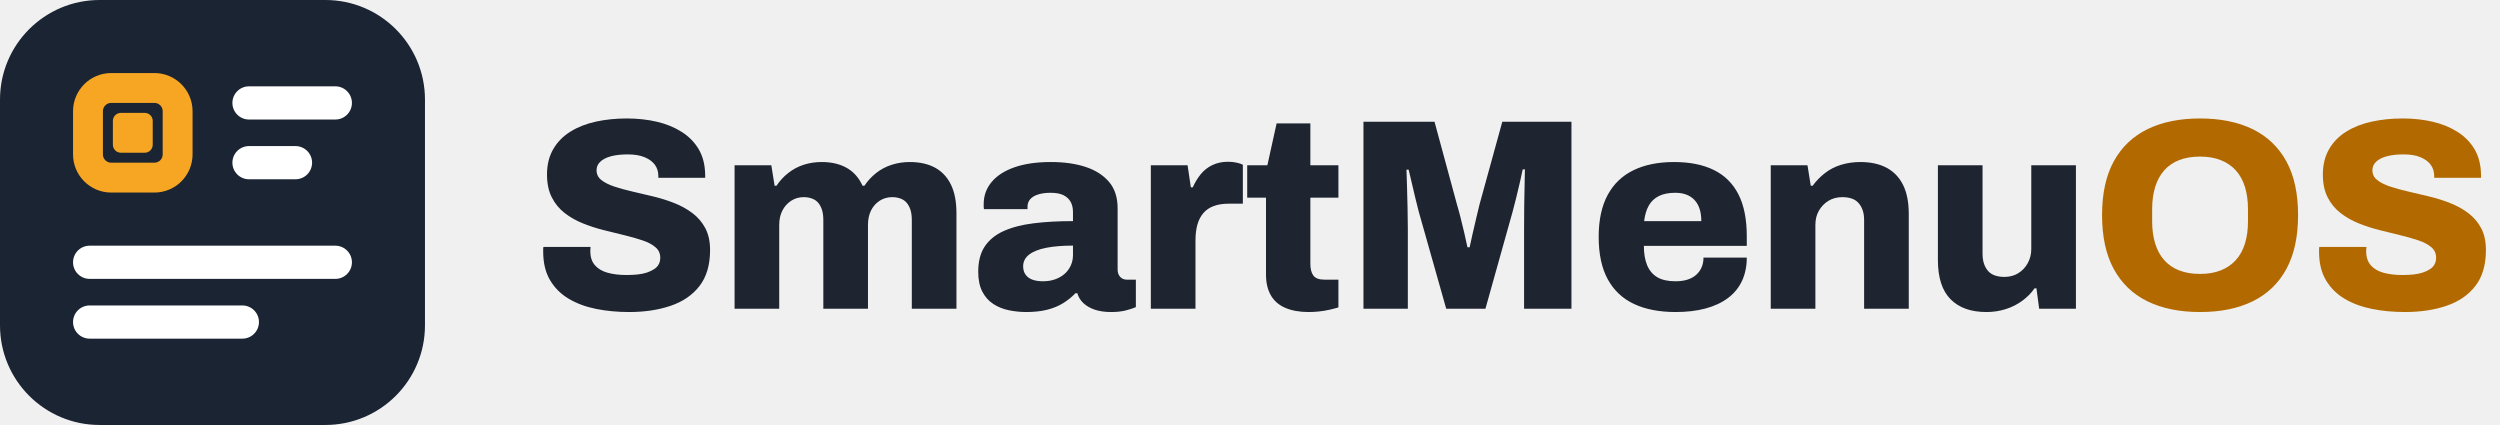
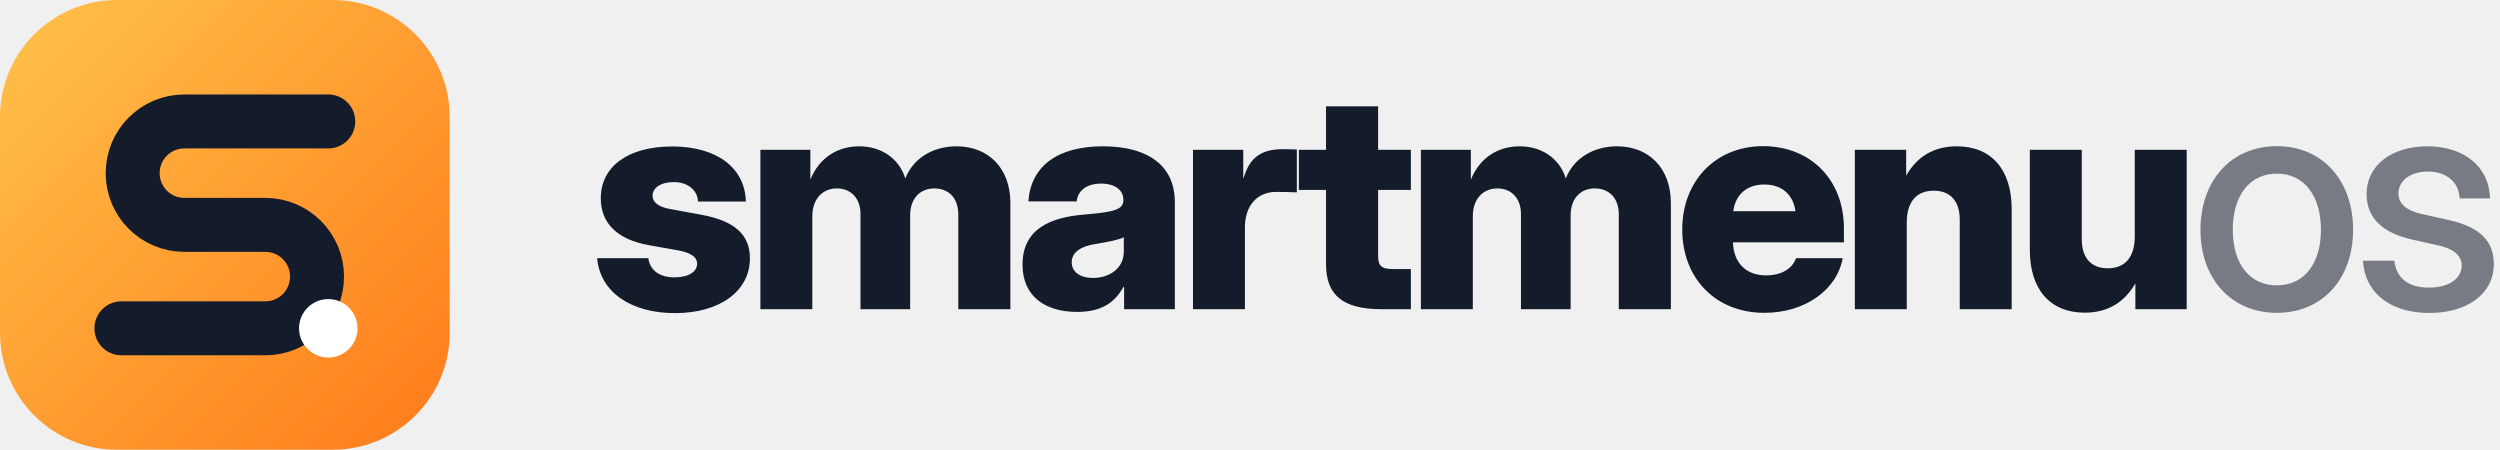
- <svg xmlns="http://www.w3.org/2000/svg" viewBox="0 0 376.5 64" width="1506" height="256" role="img" aria-labelledby="t">
-   <rect x="0" y="0" width="64" height="64" rx="15" fill="#1B2432" />
-   <rect x="13.25" y="13.25" width="13.5" height="13.5" rx="3.5" fill="none" stroke="#F6A623" stroke-width="4.5" />
-   <rect x="17" y="17" width="6" height="6" rx="1.2" fill="#F6A623" />
-   <rect x="35" y="13" width="18" height="5" rx="2.5" fill="#FFFFFF" />
-   <rect x="35" y="22" width="12" height="5" rx="2.5" fill="#FFFFFF" />
-   <rect x="11" y="37" width="42" height="5" rx="2.5" fill="#FFFFFF" />
-   <rect x="11" y="46" width="28" height="5" rx="2.5" fill="#FFFFFF" />
-   <path fill="#1E2530" d="M94.76 46.992Q92.095 46.992 89.758 46.52Q87.421 46.049 85.638 44.983Q83.854 43.917 82.829 42.175Q81.804 40.432 81.804 37.89Q81.804 37.726 81.804 37.521Q81.804 37.316 81.845 37.193H88.938Q88.938 37.316 88.918 37.501Q88.897 37.685 88.897 37.808Q88.897 39.12 89.573 39.919Q90.25 40.719 91.48 41.067Q92.71 41.416 94.35 41.416Q95.252 41.416 96.031 41.334Q96.81 41.252 97.425 41.047Q98.04 40.842 98.511 40.534Q98.983 40.227 99.209 39.796Q99.434 39.366 99.434 38.792Q99.434 37.849 98.716 37.234Q97.999 36.619 96.79 36.209Q95.58 35.799 94.063 35.43Q92.546 35.061 90.906 34.651Q89.266 34.241 87.749 33.626Q86.232 33.011 85.023 32.068Q83.813 31.125 83.096 29.71Q82.378 28.296 82.378 26.287Q82.378 24.073 83.321 22.453Q84.264 20.834 85.924 19.809Q87.585 18.784 89.758 18.312Q91.931 17.841 94.391 17.841Q96.81 17.841 98.922 18.333Q101.033 18.825 102.673 19.87Q104.313 20.916 105.236 22.495Q106.158 24.073 106.199 26.287V26.779H99.147V26.492Q99.147 25.549 98.635 24.831Q98.122 24.114 97.097 23.684Q96.072 23.253 94.555 23.253Q93.038 23.253 91.993 23.54Q90.947 23.827 90.394 24.36Q89.84 24.893 89.84 25.631Q89.84 26.533 90.558 27.107Q91.275 27.681 92.505 28.091Q93.735 28.501 95.252 28.849Q96.769 29.198 98.388 29.587Q100.008 29.977 101.525 30.572Q103.042 31.166 104.272 32.088Q105.502 33.011 106.22 34.364Q106.937 35.717 106.937 37.644Q106.937 41.006 105.358 43.056Q103.78 45.106 101.013 46.049Q98.245 46.992 94.76 46.992Z M110.627 46.5V24.893H116.162L116.654 27.968H116.941Q117.679 26.861 118.725 26.041Q119.77 25.221 121.041 24.811Q122.312 24.401 123.747 24.401Q125.961 24.401 127.519 25.282Q129.077 26.164 129.897 27.968H130.184Q130.922 26.861 131.968 26.041Q133.013 25.221 134.305 24.811Q135.596 24.401 136.99 24.401Q139.245 24.401 140.803 25.242Q142.361 26.082 143.202 27.784Q144.042 29.485 144.042 32.109V46.5H137.318V33.134Q137.318 32.232 137.113 31.596Q136.908 30.961 136.539 30.53Q136.17 30.1 135.596 29.895Q135.022 29.69 134.366 29.69Q133.3 29.69 132.459 30.243Q131.619 30.797 131.168 31.719Q130.717 32.642 130.717 33.872V46.5H123.993V33.134Q123.993 32.232 123.788 31.596Q123.583 30.961 123.214 30.53Q122.845 30.1 122.271 29.895Q121.697 29.69 121.041 29.69Q119.975 29.69 119.135 30.243Q118.294 30.797 117.823 31.719Q117.351 32.642 117.351 33.872V46.5Z M154.579 46.992Q153.226 46.992 151.935 46.725Q150.643 46.459 149.597 45.782Q148.552 45.106 147.937 43.917Q147.322 42.728 147.322 40.924Q147.322 38.587 148.306 37.111Q149.29 35.635 151.155 34.794Q153.021 33.954 155.666 33.626Q158.31 33.298 161.59 33.298V31.945Q161.59 31.002 161.221 30.366Q160.852 29.731 160.135 29.383Q159.417 29.034 158.228 29.034Q157.162 29.034 156.362 29.28Q155.563 29.526 155.153 29.997Q154.743 30.469 154.743 31.125V31.494H148.183Q148.142 31.289 148.142 31.145Q148.142 31.002 148.142 30.756Q148.142 28.829 149.351 27.394Q150.561 25.959 152.816 25.18Q155.071 24.401 158.269 24.401Q161.262 24.401 163.496 25.139Q165.731 25.877 167.022 27.394Q168.314 28.911 168.314 31.371V40.596Q168.314 41.293 168.703 41.703Q169.093 42.113 169.667 42.113H171.061V46.254Q170.61 46.459 169.647 46.725Q168.683 46.992 167.33 46.992Q165.936 46.992 164.89 46.644Q163.845 46.295 163.168 45.66Q162.492 45.024 162.246 44.163H161.959Q161.18 44.983 160.135 45.639Q159.089 46.295 157.715 46.644Q156.342 46.992 154.579 46.992ZM157.08 42.359Q158.064 42.359 158.884 42.072Q159.704 41.785 160.298 41.272Q160.893 40.76 161.242 40.022Q161.59 39.284 161.59 38.423V36.988Q159.253 36.988 157.572 37.316Q155.891 37.644 154.989 38.341Q154.087 39.038 154.087 40.104Q154.087 40.883 154.476 41.395Q154.866 41.908 155.522 42.133Q156.178 42.359 157.08 42.359Z M173.316 46.5V24.893H178.851L179.343 28.214H179.63Q180.122 27.107 180.84 26.225Q181.557 25.344 182.603 24.852Q183.648 24.36 184.919 24.36Q185.657 24.36 186.272 24.503Q186.887 24.647 187.174 24.811V30.674H185.042Q183.771 30.674 182.808 31.023Q181.844 31.371 181.229 32.088Q180.614 32.806 180.327 33.831Q180.04 34.856 180.04 36.209V46.5Z M197.096 46.992Q195.005 46.992 193.549 46.356Q192.094 45.721 191.376 44.45Q190.659 43.179 190.659 41.375V29.772H187.83V24.893H190.864L192.258 18.579H197.342V24.893H201.565V29.772H197.342V39.735Q197.342 40.883 197.793 41.498Q198.244 42.113 199.433 42.113H201.565V46.295Q201.032 46.459 200.232 46.644Q199.433 46.828 198.613 46.91Q197.793 46.992 197.096 46.992Z M205.337 46.5V18.333H216.038L219.441 30.879Q219.646 31.535 219.933 32.663Q220.22 33.79 220.507 35.02Q220.794 36.25 220.999 37.234H221.327Q221.491 36.455 221.737 35.368Q221.983 34.282 222.27 33.072Q222.557 31.863 222.803 30.838L226.247 18.333H236.661V46.5H229.527V34.487Q229.527 32.724 229.548 30.92Q229.568 29.116 229.609 27.64Q229.65 26.164 229.65 25.508H229.322Q229.199 26.123 228.933 27.291Q228.666 28.46 228.358 29.71Q228.051 30.961 227.805 31.863L223.705 46.5H217.801L213.66 31.863Q213.455 31.043 213.168 29.895Q212.881 28.747 212.615 27.558Q212.348 26.369 212.143 25.549H211.815Q211.856 26.615 211.897 28.152Q211.938 29.69 211.979 31.35Q212.02 33.011 212.02 34.487V46.5Z M252.364 46.992Q248.674 46.992 246.091 45.782Q243.508 44.573 242.135 42.072Q240.761 39.571 240.761 35.676Q240.761 31.863 242.114 29.362Q243.467 26.861 246.009 25.631Q248.551 24.401 252.118 24.401Q255.644 24.401 258.084 25.59Q260.523 26.779 261.794 29.239Q263.065 31.699 263.065 35.594V37.029H247.567Q247.567 38.751 248.059 39.94Q248.551 41.129 249.576 41.744Q250.601 42.359 252.323 42.359Q253.348 42.359 254.127 42.113Q254.906 41.867 255.439 41.395Q255.972 40.924 256.259 40.268Q256.546 39.612 256.546 38.792H263.065Q263.065 40.76 262.347 42.297Q261.63 43.835 260.236 44.88Q258.842 45.926 256.853 46.459Q254.865 46.992 252.364 46.992ZM247.608 33.298H256.218Q256.218 32.232 255.952 31.432Q255.685 30.633 255.173 30.1Q254.66 29.567 253.942 29.3Q253.225 29.034 252.282 29.034Q250.806 29.034 249.822 29.526Q248.838 30.018 248.305 30.961Q247.772 31.904 247.608 33.298Z M266.673 46.5V24.893H272.208L272.7 27.968H272.987Q273.807 26.861 274.873 26.041Q275.939 25.221 277.292 24.811Q278.645 24.401 280.162 24.401Q282.499 24.401 284.118 25.262Q285.738 26.123 286.599 27.845Q287.46 29.567 287.46 32.232V46.5H280.736V33.175Q280.736 32.273 280.51 31.637Q280.285 31.002 279.875 30.551Q279.465 30.1 278.85 29.895Q278.235 29.69 277.456 29.69Q276.267 29.69 275.365 30.243Q274.463 30.797 273.93 31.719Q273.397 32.642 273.397 33.872V46.5Z M299.145 46.992Q295.66 46.992 293.754 45.065Q291.847 43.138 291.847 39.161V24.893H298.571V38.218Q298.571 39.079 298.797 39.735Q299.022 40.391 299.432 40.842Q299.842 41.293 300.477 41.498Q301.113 41.703 301.851 41.703Q303.04 41.703 303.942 41.15Q304.844 40.596 305.377 39.633Q305.91 38.669 305.91 37.521V24.893H312.634V46.5H307.099L306.689 43.425H306.402Q305.664 44.491 304.536 45.311Q303.409 46.131 302.035 46.561Q300.662 46.992 299.145 46.992Z" />
-   <path fill="#B26A00" d="M331.33 46.992Q326.697 46.992 323.397 45.373Q320.096 43.753 318.333 40.514Q316.57 37.275 316.57 32.396Q316.57 27.517 318.333 24.298Q320.096 21.08 323.397 19.46Q326.697 17.841 331.33 17.841Q335.963 17.841 339.264 19.46Q342.564 21.08 344.327 24.298Q346.09 27.517 346.09 32.396Q346.09 37.275 344.327 40.514Q342.564 43.753 339.264 45.373Q335.963 46.992 331.33 46.992ZM331.33 41.252Q333.093 41.252 334.446 40.719Q335.799 40.186 336.721 39.161Q337.644 38.136 338.095 36.66Q338.546 35.184 338.546 33.339V31.535Q338.546 29.649 338.095 28.173Q337.644 26.697 336.721 25.672Q335.799 24.647 334.446 24.114Q333.093 23.581 331.33 23.581Q329.526 23.581 328.173 24.114Q326.82 24.647 325.918 25.672Q325.016 26.697 324.565 28.173Q324.114 29.649 324.114 31.535V33.339Q324.114 35.184 324.565 36.66Q325.016 38.136 325.918 39.161Q326.82 40.186 328.173 40.719Q329.526 41.252 331.33 41.252Z M362.203 46.992Q359.538 46.992 357.201 46.52Q354.864 46.049 353.08 44.983Q351.297 43.917 350.272 42.175Q349.247 40.432 349.247 37.89Q349.247 37.726 349.247 37.521Q349.247 37.316 349.288 37.193H356.381Q356.381 37.316 356.361 37.501Q356.34 37.685 356.34 37.808Q356.34 39.12 357.016 39.919Q357.693 40.719 358.923 41.067Q360.153 41.416 361.793 41.416Q362.695 41.416 363.474 41.334Q364.253 41.252 364.868 41.047Q365.483 40.842 365.954 40.534Q366.426 40.227 366.651 39.796Q366.877 39.366 366.877 38.792Q366.877 37.849 366.159 37.234Q365.442 36.619 364.232 36.209Q363.023 35.799 361.506 35.43Q359.989 35.061 358.349 34.651Q356.709 34.241 355.192 33.626Q353.675 33.011 352.466 32.068Q351.256 31.125 350.538 29.71Q349.821 28.296 349.821 26.287Q349.821 24.073 350.764 22.453Q351.707 20.834 353.367 19.809Q355.028 18.784 357.201 18.312Q359.374 17.841 361.834 17.841Q364.253 17.841 366.365 18.333Q368.476 18.825 370.116 19.87Q371.756 20.916 372.678 22.495Q373.601 24.073 373.642 26.287V26.779H366.59V26.492Q366.59 25.549 366.077 24.831Q365.565 24.114 364.54 23.684Q363.515 23.253 361.998 23.253Q360.481 23.253 359.435 23.54Q358.39 23.827 357.837 24.36Q357.283 24.893 357.283 25.631Q357.283 26.533 358 27.107Q358.718 27.681 359.948 28.091Q361.178 28.501 362.695 28.849Q364.212 29.198 365.832 29.587Q367.451 29.977 368.968 30.572Q370.485 31.166 371.715 32.088Q372.945 33.011 373.663 34.364Q374.38 35.717 374.38 37.644Q374.38 41.006 372.801 43.056Q371.223 45.106 368.455 46.049Q365.688 46.992 362.203 46.992Z" />
+ <svg xmlns="http://www.w3.org/2000/svg" viewBox="0 0 355.8 64" width="1423" height="256" role="img" aria-labelledby="t">
+   <linearGradient id="gk" x1="0" y1="0" x2="1" y2="1">
+     <stop offset="0" stop-color="#FFC24A" />
+     <stop offset="1" stop-color="#FF7A1A" />
+   </linearGradient>
+   <g transform="translate(0 0) scale(0.64)">
+     <rect width="100" height="100" rx="26" fill="url(#gk)" />
+     <path d="M73 27 H41 A11.5 11.5 0 0 0 41 50 H59 A11.5 11.5 0 0 1 59 73 H27" fill="none" stroke="#141C2B" stroke-width="12" stroke-linecap="round" stroke-linejoin="round" />
+     <circle cx="73" cy="73" r="6.5" fill="#FFFFFF" />
+   </g>
+   <path fill="#141C2B" d="M96.074 44.559C102.434 44.559 106.73 41.422 106.73 36.76C106.73 33.387 104.539 31.432 99.877 30.572L95.322 29.734C93.754 29.434 92.873 28.811 92.873 27.865C92.873 26.748 93.99 25.91 95.924 25.91C97.879 25.91 99.297 27.092 99.34 28.682H106.15C106.021 23.848 102.004 20.84 95.666 20.84C89.35 20.84 85.504 23.719 85.504 28.209C85.504 31.797 87.889 34.096 92.357 34.891L96.461 35.621C98.266 35.943 99.211 36.545 99.211 37.533C99.211 38.672 98.008 39.467 95.967 39.467C93.797 39.467 92.486 38.414 92.271 36.738H84.988C85.396 41.572 89.801 44.559 96.074 44.559Z M108.22 44.0H115.61V30.787C115.61 28.273 117.093 26.812 119.112 26.812C121.11 26.812 122.464 28.23 122.464 30.443V44.0H129.532V30.637C129.532 28.338 130.864 26.812 132.97 26.812C134.968 26.812 136.386 28.123 136.386 30.529V44.0H143.798V28.896C143.798 23.848 140.597 20.818 136.128 20.818C132.884 20.818 130.005 22.43 128.845 25.395C127.921 22.43 125.3 20.818 122.271 20.818C119.327 20.818 116.642 22.322 115.331 25.566V21.312H108.22Z M153.301 44.387C156.502 44.387 158.543 43.27 159.897 40.82H159.982V44.0H167.201V28.725C167.201 23.719 163.57 20.818 156.975 20.818C150.4 20.818 146.684 23.74 146.361 28.66H153.236C153.387 27.113 154.654 26.125 156.717 26.125C158.672 26.125 159.875 27.049 159.875 28.402V28.51C159.875 29.863 158.393 30.186 154.332 30.529C149.498 30.916 145.524 32.57 145.524 37.662C145.524 42.174 148.768 44.387 153.301 44.387ZM155.557 39.553C153.752 39.553 152.527 38.715 152.527 37.318C152.527 35.836 153.945 35.02 155.922 34.719C157.748 34.418 159.145 34.139 159.94 33.773V35.836C159.94 38.07 158.027 39.553 155.557 39.553Z M169.786 44.0H177.177V32.377C177.177 29.154 179.003 27.307 181.646 27.307C182.72 27.307 184.03 27.35 184.567 27.371V21.27C183.966 21.248 183.343 21.227 182.548 21.227C179.519 21.227 177.821 22.43 177.005 25.309H176.941V21.312H169.786Z M200.795 21.312H196.133V15.125H188.721V21.312H184.854V27.027H188.721V37.619C188.721 42.023 191.17 44.0 196.606 44.0H200.795V38.285H198.238C196.584 38.285 196.133 37.834 196.133 36.373V27.027H200.795Z M202.22 44.0H209.611V30.787C209.611 28.273 211.093 26.812 213.112 26.812C215.111 26.812 216.464 28.23 216.464 30.443V44.0H223.532V30.637C223.532 28.338 224.864 26.812 226.97 26.812C228.968 26.812 230.386 28.123 230.386 30.529V44.0H237.798V28.896C237.798 23.848 234.597 20.818 230.128 20.818C226.884 20.818 224.005 22.43 222.845 25.395C221.921 22.43 219.3 20.818 216.271 20.818C213.327 20.818 210.642 22.322 209.331 25.566V21.312H202.22Z M251.104 44.516C256.84 44.516 261.416 41.314 262.254 36.738H255.615C255.078 38.242 253.531 39.188 251.362 39.188C248.44 39.188 246.721 37.361 246.635 34.482H262.426V32.484C262.426 25.609 257.721 20.797 250.91 20.797C244.186 20.797 239.416 25.738 239.416 32.656C239.416 39.574 244.143 44.516 251.104 44.516ZM246.678 30.057C247 27.672 248.612 26.254 251.104 26.254C253.574 26.254 255.207 27.672 255.53 30.057Z M271.37 31.668C271.37 28.574 272.874 27.135 275.216 27.135C277.558 27.135 278.911 28.596 278.911 31.281V44.0H286.302V29.734C286.302 24.148 283.423 20.818 278.503 20.818C275.087 20.818 272.788 22.387 271.284 24.986V21.312H263.98V44.0H271.37Z M296.686 44.494C300.102 44.494 302.401 42.926 303.905 40.326V44.0H311.209V21.312H303.819V33.645C303.819 36.738 302.315 38.178 299.973 38.178C297.631 38.178 296.278 36.717 296.278 34.031V21.312H288.887V35.578C288.887 41.164 291.766 44.494 296.686 44.494Z" />
+   <path fill="#141C2B" fill-opacity="0.55" d="M324.042 44.516C330.531 44.516 334.892 39.682 334.892 32.699C334.892 25.674 330.531 20.797 324.042 20.797C317.554 20.797 313.171 25.674 313.171 32.699C313.171 39.682 317.554 44.516 324.042 44.516ZM324.042 40.605C320.154 40.605 317.769 37.533 317.769 32.699C317.769 27.822 320.175 24.707 324.042 24.707C327.91 24.707 330.316 27.822 330.316 32.699C330.316 37.512 327.931 40.605 324.042 40.605Z M345.77 44.537C351.055 44.537 354.922 41.873 354.922 37.555C354.922 34.268 352.903 32.291 348.477 31.303L344.61 30.443C342.569 29.971 341.344 29.047 341.344 27.521C341.344 25.781 342.977 24.406 345.555 24.406C348.241 24.406 350.002 26.018 350.045 28.23H354.385C354.256 23.654 350.604 20.818 345.491 20.818C340.291 20.818 336.811 23.59 336.811 27.607C336.811 30.98 339.045 33.15 343.321 34.096L347.08 34.934C349.036 35.363 350.346 36.266 350.346 37.812C350.346 39.617 348.563 40.928 345.684 40.928C342.741 40.928 341.022 39.553 340.764 37.104H336.295C336.618 42.023 340.571 44.537 345.77 44.537Z" />
</svg>
